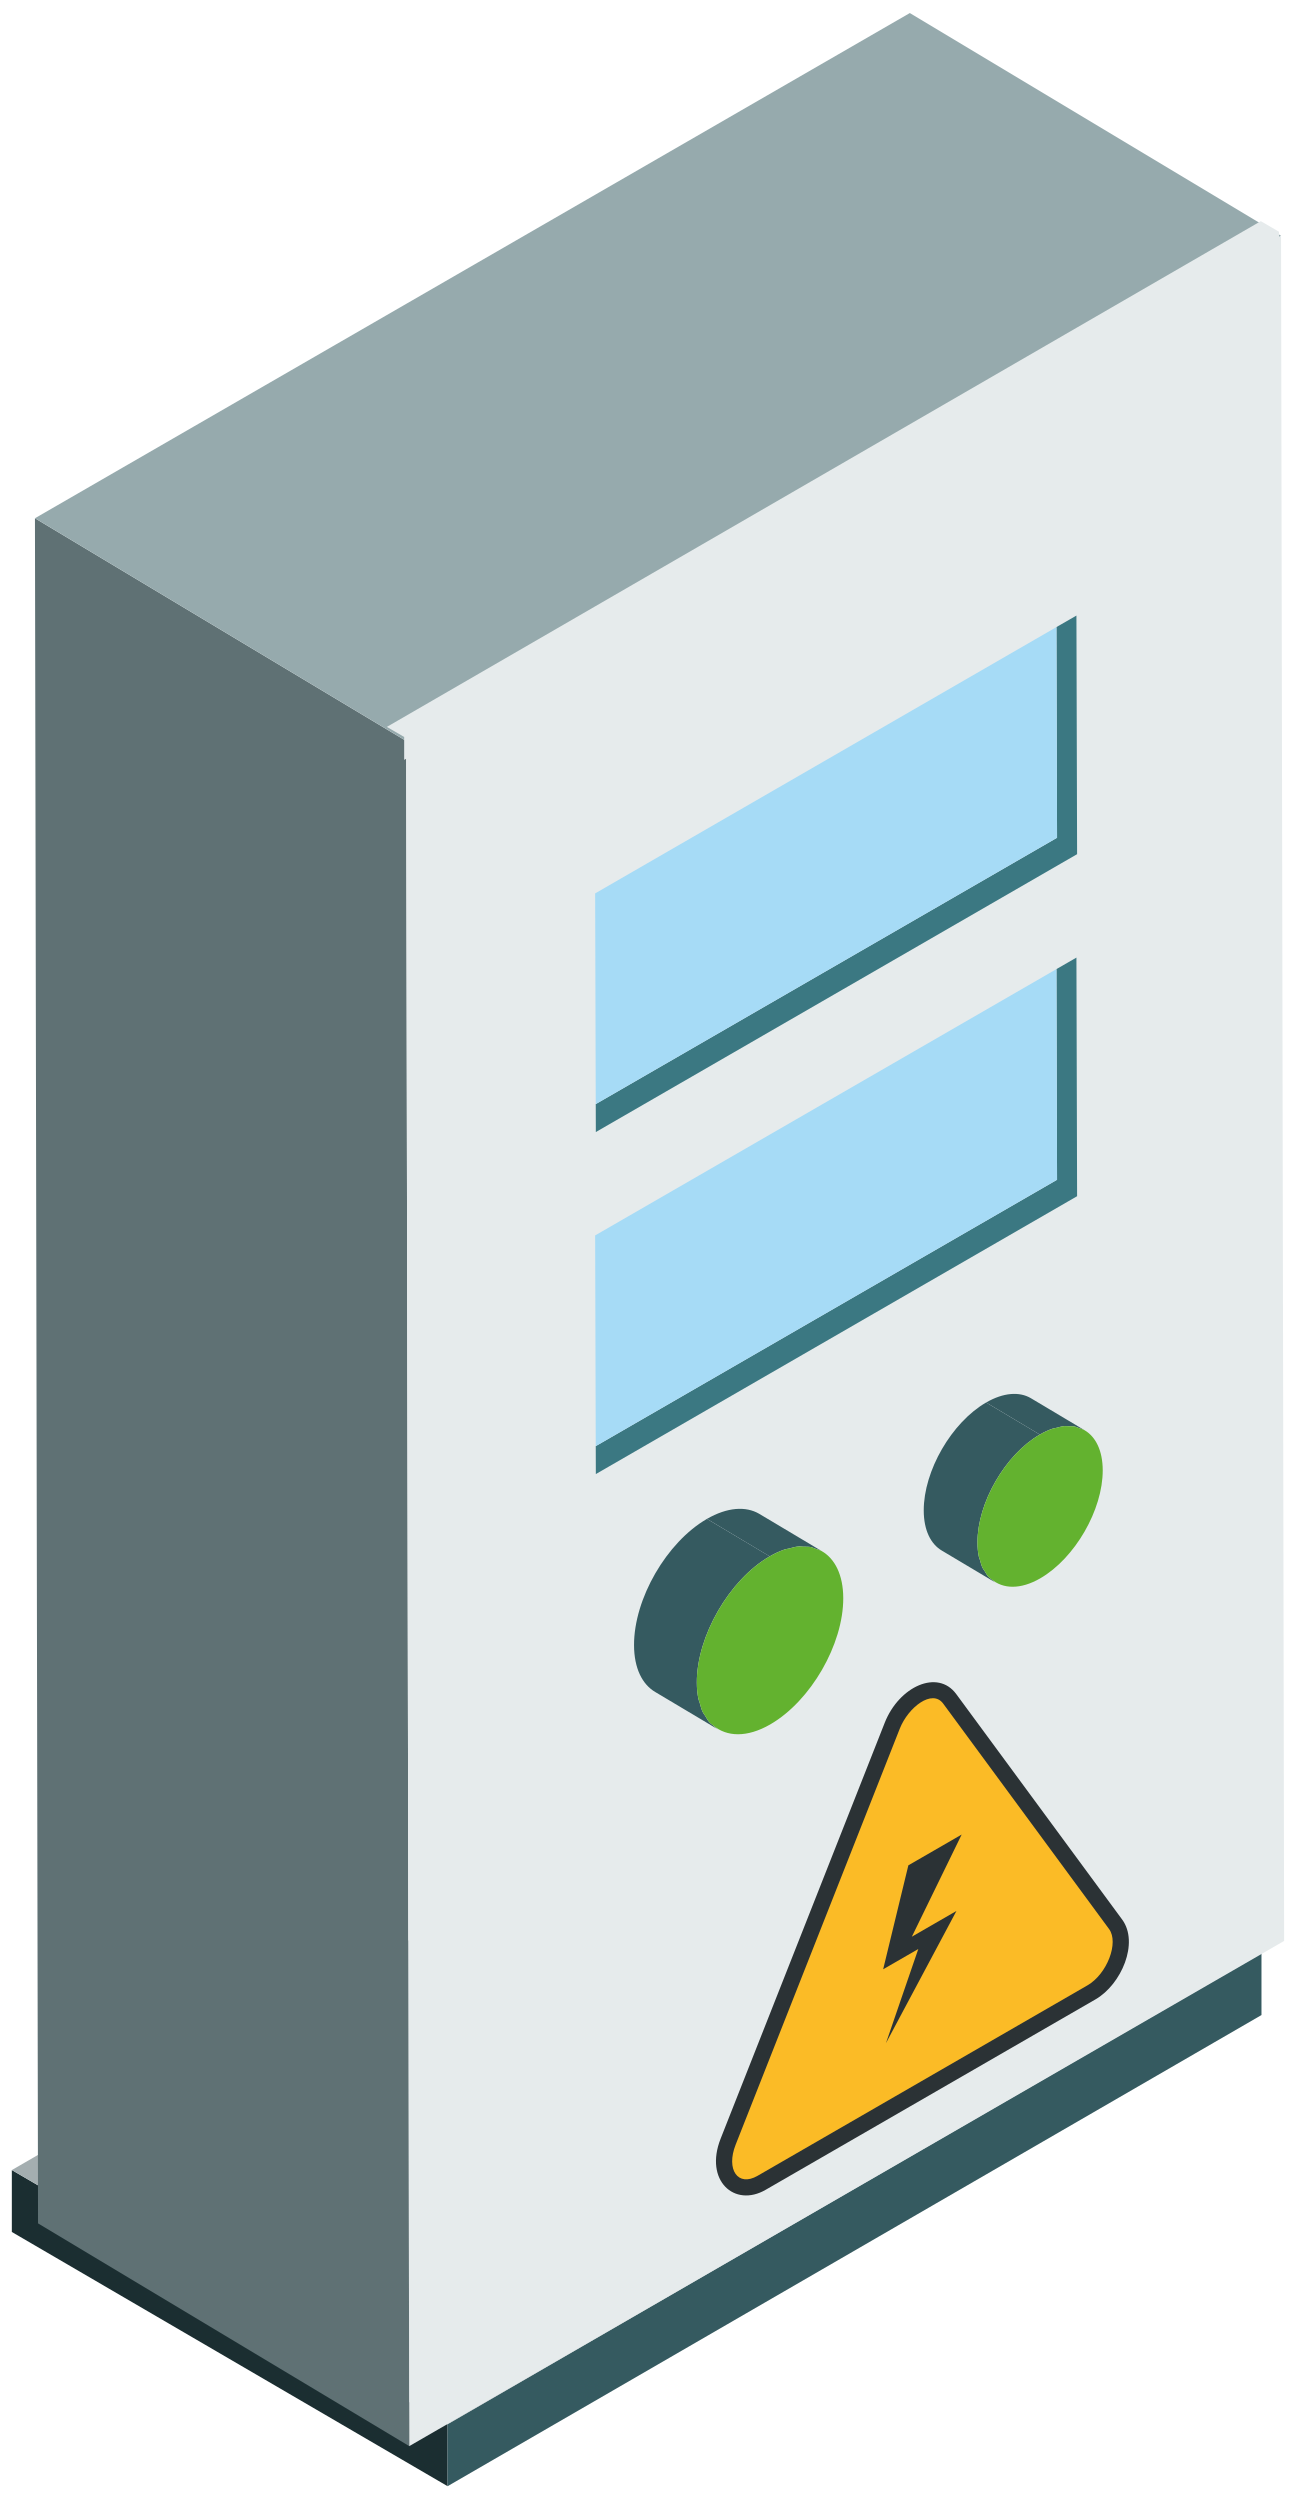
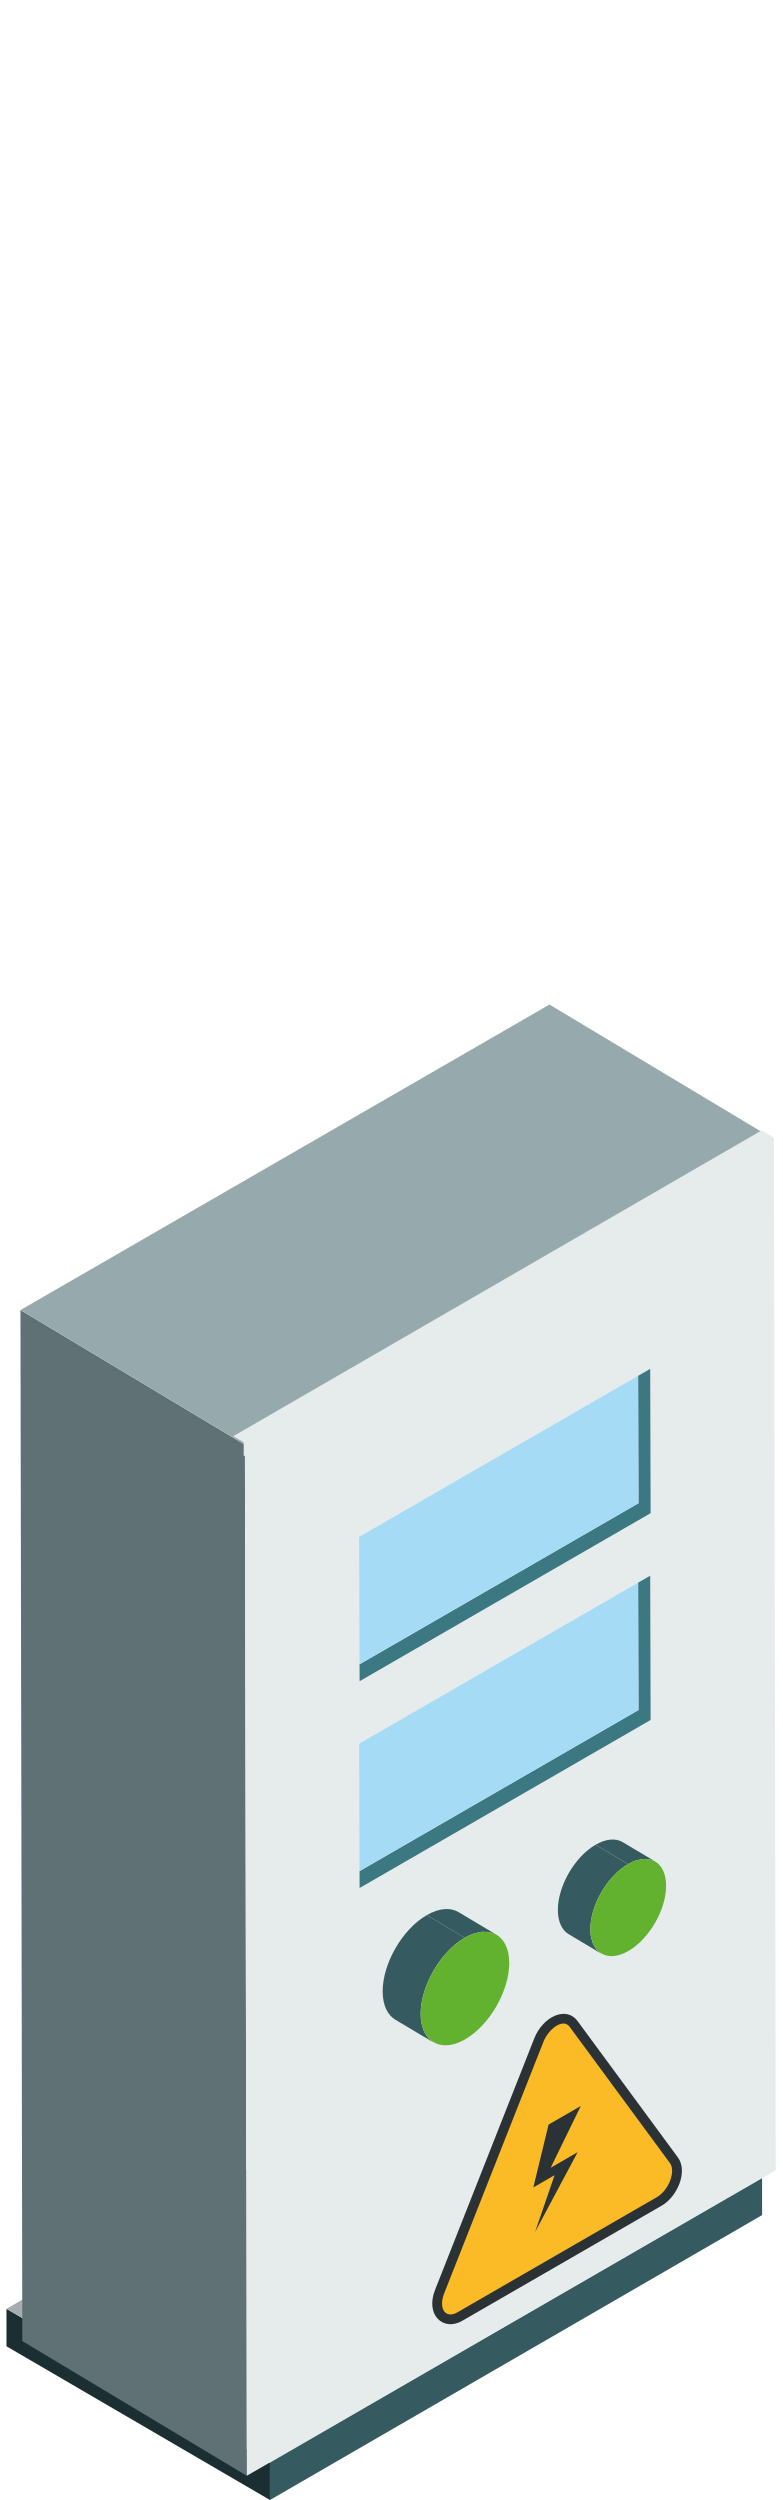
- <svg xmlns="http://www.w3.org/2000/svg" version="1.0" id="Capa_1" x="0px" y="0px" viewBox="0 0 188.444 362.801" enable-background="new 0 0 188.444 362.801" xml:space="preserve">
-   <g>
-     <g>
-       <g enable-background="new    ">
-         <g>
-           <polygon fill="#1B2E31" points="64.954,360.798 1.717,323.906 1.717,314.919 64.954,351.812     " />
-         </g>
-         <g>
-           <polygon fill="#A4AEB0" points="64.954,351.812 1.717,314.919 119.828,246.546 183.066,283.439     " />
-         </g>
-         <g>
-           <polygon fill="#355A60" points="183.066,283.439 183.066,292.425 64.954,360.798 64.954,351.812     " />
-         </g>
-       </g>
-     </g>
-     <g>
-       <g>
-         <g enable-background="new    ">
-           <g>
-             <polygon fill="#5F7174" points="59.391,354.984 5.519,322.657 5.072,75.208 58.943,107.533      " />
-           </g>
-           <g>
-             <polygon fill="#96AAAD" points="58.943,107.533 5.072,75.208 132.034,1.892 185.906,34.217      " />
-           </g>
-           <g>
-             <polygon fill="#E6EBEC" points="185.906,34.217 186.353,281.668 59.391,354.984 58.943,107.533      " />
-           </g>
-         </g>
-       </g>
-       <polygon fill="#E6EBEC" points="56.142,105.488 182.968,32.094 185.612,33.633 185.612,37.071 58.653,110.276 58.653,106.947       " />
-     </g>
+ <svg xmlns="http://www.w3.org/2000/svg" id="Capa_1" data-name="Capa 1" viewBox="0 0 187.743 600">
+   <defs>
+     <style>.cls-1{isolation:isolate;}.cls-2{fill:#1b2e31;}.cls-3{fill:#a4aeb0;}.cls-4{fill:#355a60;}.cls-5{fill:#5f7174;}.cls-6{fill:#96aaad;}.cls-7{fill:#e6ebec;}.cls-8{fill:#3b7882;}.cls-9{fill:#a6dbf6;}.cls-10{fill:#63b22f;}.cls-11{fill:#2b3235;}.cls-12{fill:#fbbb26;}</style>
+   </defs>
+   <g class="cls-1">
+     <polygon class="cls-2" points="64.791 600 1.553 563.108 1.553 554.121 64.791 591.013 64.791 600" />
+     <polygon class="cls-3" points="64.791 591.013 1.553 554.121 119.665 485.748 182.902 522.641 64.791 591.013" />
+     <polygon class="cls-4" points="182.902 522.641 182.902 531.627 64.791 600 64.791 591.013 182.902 522.641" />
  </g>
-   <g>
-     <polygon fill="#3B7882" points="156.309,123.958 156.212,89.33 153.311,91.001 153.4,121.575 86.455,160.227 86.468,164.282  " />
-     <polygon fill="#A6DBF6" points="153.311,91.001 86.367,129.649 86.455,160.227 153.4,121.575  " />
+   <g class="cls-1">
+     <polygon class="cls-5" points="59.228 594.186 5.356 561.859 4.909 314.409 58.78 346.734 59.228 594.186" />
+     <polygon class="cls-6" points="58.78 346.734 4.909 314.409 131.87 241.093 185.743 273.419 58.78 346.734" />
+     <polygon class="cls-7" points="185.743 273.419 186.189 520.87 59.228 594.186 58.78 346.734 185.743 273.419" />
  </g>
-   <g>
-     <polygon fill="#3B7882" points="156.309,173.594 156.212,138.965 153.311,140.636 153.4,171.21 86.455,209.862 86.468,213.917  " />
-     <polygon fill="#A6DBF6" points="153.311,140.636 86.367,179.284 86.455,209.862 153.4,171.21  " />
-   </g>
-   <g>
-     <path fill="#355A60" d="M156.008,207.028c-0.289-0.057-0.613-0.038-0.927-0.046c-0.21-0.003-0.405-0.049-0.624-0.026   c-0.367,0.03-0.76,0.148-1.148,0.25c-0.193,0.049-0.373,0.06-0.569,0.125c-0.594,0.204-1.21,0.484-1.844,0.851l-7.79-4.649   c2.531-1.46,4.829-1.6,6.481-0.635l7.792,4.648c-0.005-0.003-0.013-0.007-0.021-0.011c-0.233-0.132-0.503-0.197-0.764-0.287   C156.396,207.175,156.218,207.077,156.008,207.028z" />
-     <path fill="#355A60" d="M143.106,203.533l7.79,4.649c-5.01,2.894-9.069,9.922-9.05,15.679c0,0.719,0.066,1.38,0.189,1.989   c0.04,0.201,0.123,0.356,0.176,0.548c0.108,0.378,0.203,0.772,0.356,1.097c0.093,0.193,0.223,0.34,0.331,0.511   c0.164,0.268,0.31,0.56,0.507,0.775c0.14,0.159,0.316,0.253,0.471,0.39c0.203,0.174,0.39,0.378,0.621,0.511l-7.794-4.645   c-1.63-0.949-2.642-2.962-2.65-5.822C134.035,213.454,138.094,206.43,143.106,203.533z" />
-     <path fill="#63B22F" d="M142.898,228.006c-0.108-0.17-0.24-0.318-0.331-0.511c-0.153-0.325-0.248-0.719-0.356-1.097   c-0.053-0.193-0.136-0.348-0.176-0.548c-0.123-0.609-0.189-1.271-0.189-1.989c-0.019-5.757,4.04-12.785,9.05-15.679   c0.634-0.363,1.25-0.647,1.844-0.851c0.197-0.064,0.376-0.076,0.569-0.125c0.387-0.102,0.781-0.22,1.148-0.25   c0.22-0.023,0.414,0.019,0.624,0.026c0.314,0.008,0.637-0.011,0.927,0.046c0.21,0.049,0.388,0.147,0.586,0.219   c0.261,0.091,0.531,0.155,0.764,0.287c1.642,0.942,2.661,2.962,2.67,5.829c0.015,5.754-4.04,12.785-9.073,15.69   c-2.873,1.657-5.413,1.551-7.081,0.117c-0.155-0.136-0.331-0.231-0.471-0.39C143.208,228.566,143.061,228.275,142.898,228.006z" />
-     <path fill="#5F7174" d="M150.896,208.182c0.634-0.367,1.25-0.647,1.844-0.851C152.146,207.535,151.53,207.819,150.896,208.182z" />
-     <path fill="#5F7174" d="M155.082,206.982c0.314,0.008,0.637-0.011,0.927,0.046C155.719,206.971,155.395,206.99,155.082,206.982z" />
-     <path fill="#5F7174" d="M154.457,206.956c-0.367,0.03-0.76,0.148-1.148,0.25C153.697,207.104,154.09,206.986,154.457,206.956z" />
-     <path fill="#5F7174" d="M157.359,207.535c-0.233-0.132-0.503-0.197-0.764-0.287C156.856,207.338,157.126,207.402,157.359,207.535z" />
-     <path fill="#5F7174" d="M142.567,227.496c0.091,0.193,0.223,0.34,0.331,0.511C142.79,227.836,142.659,227.688,142.567,227.496z" />
-     <path fill="#5F7174" d="M143.404,228.782c0.14,0.159,0.316,0.253,0.471,0.39C143.721,229.035,143.545,228.941,143.404,228.782z" />
-     <path fill="#5F7174" d="M142.035,225.85c0.04,0.201,0.123,0.356,0.176,0.548C142.158,226.206,142.075,226.051,142.035,225.85z" />
-   </g>
-   <g>
-     <path fill="#355A60" d="M117.675,224.508c-0.338-0.067-0.716-0.044-1.083-0.053c-0.245-0.004-0.473-0.058-0.73-0.031   c-0.429,0.035-0.889,0.173-1.342,0.292c-0.226,0.058-0.436,0.071-0.666,0.146c-0.694,0.239-1.415,0.566-2.156,0.995l-9.106-5.434   c2.958-1.706,5.644-1.87,7.576-0.743l9.108,5.433c-0.006-0.004-0.015-0.009-0.024-0.013c-0.272-0.155-0.588-0.23-0.893-0.336   C118.128,224.68,117.92,224.565,117.675,224.508z" />
-     <path fill="#355A60" d="M102.593,220.422l9.106,5.434c-5.856,3.383-10.6,11.597-10.578,18.327c0,0.84,0.077,1.614,0.221,2.325   c0.047,0.235,0.144,0.416,0.206,0.641c0.126,0.442,0.237,0.902,0.416,1.282c0.108,0.225,0.261,0.398,0.387,0.597   c0.192,0.314,0.362,0.654,0.592,0.906c0.164,0.186,0.369,0.296,0.551,0.455c0.237,0.203,0.455,0.442,0.725,0.597l-9.11-5.429   c-1.906-1.11-3.089-3.462-3.097-6.805C91.991,232.019,96.735,223.809,102.593,220.422z" />
-     <path fill="#63B22F" d="M102.35,249.029c-0.126-0.199-0.281-0.372-0.387-0.597c-0.179-0.38-0.29-0.84-0.416-1.282   c-0.062-0.225-0.159-0.407-0.206-0.641c-0.144-0.712-0.221-1.485-0.221-2.325c-0.022-6.73,4.722-14.944,10.578-18.327   c0.741-0.424,1.461-0.756,2.156-0.995c0.23-0.075,0.44-0.088,0.666-0.146c0.453-0.12,0.913-0.257,1.342-0.292   c0.257-0.027,0.484,0.022,0.73,0.031c0.367,0.009,0.745-0.013,1.083,0.053c0.245,0.057,0.453,0.172,0.685,0.256   c0.305,0.106,0.621,0.181,0.893,0.336c1.919,1.101,3.11,3.462,3.121,6.813c0.018,6.725-4.722,14.944-10.605,18.34   c-3.358,1.936-6.327,1.813-8.277,0.137c-0.181-0.159-0.387-0.27-0.551-0.455C102.712,249.683,102.54,249.342,102.35,249.029z" />
-     <path fill="#5F7174" d="M111.699,225.856c0.741-0.429,1.461-0.756,2.156-0.995C113.161,225.1,112.44,225.432,111.699,225.856z" />
-     <path fill="#5F7174" d="M116.592,224.454c0.367,0.009,0.745-0.013,1.083,0.053C117.336,224.441,116.958,224.463,116.592,224.454z" />
-     <path fill="#5F7174" d="M115.862,224.423c-0.429,0.035-0.889,0.173-1.342,0.292C114.973,224.596,115.433,224.459,115.862,224.423z" />
-     <path fill="#5F7174" d="M119.253,225.1c-0.272-0.155-0.588-0.23-0.893-0.336C118.665,224.87,118.981,224.945,119.253,225.1z" />
-     <path fill="#5F7174" d="M101.963,248.431c0.106,0.225,0.261,0.398,0.387,0.597C102.224,248.829,102.071,248.657,101.963,248.431z" />
-     <path fill="#5F7174" d="M102.942,249.935c0.164,0.186,0.369,0.296,0.551,0.455C103.312,250.231,103.106,250.121,102.942,249.935z" />
-     <path fill="#5F7174" d="M101.342,246.508c0.047,0.235,0.144,0.416,0.206,0.641C101.485,246.924,101.389,246.743,101.342,246.508z" />
-   </g>
-   <g>
-     <g>
-       <g>
-         <path fill="#2B3235" d="M104.577,310.368l23.813-60.357c2.077-5.273,7.687-7.833,10.379-4.167l24.069,32.708     c2.497,3.377-0.106,9.43-3.847,11.591l-47.885,27.646C106.589,320.398,102.18,316.45,104.577,310.368z" />
-       </g>
-       <g>
-         <path fill="#FBBB26" d="M136.878,247.231l24.071,32.711c1.457,1.972-0.297,6.533-3.132,8.17l-47.884,27.646     c-2.836,1.637-4.609-0.888-3.173-4.529l23.812-60.356C131.796,247.765,135.281,245.056,136.878,247.231z" />
-       </g>
-     </g>
-     <g>
-       <polygon fill="#2B3235" points="139.556,266.231 132.327,281.055 138.801,277.317 128.567,296.509 133.266,282.838     128.164,285.783 131.822,270.696   " />
-     </g>
-   </g>
+   <polygon class="cls-7" points="55.979 344.69 182.805 271.296 185.449 272.835 185.449 276.272 58.49 349.478 58.49 346.148 55.979 344.69" />
+   <polygon class="cls-8" points="156.146 363.16 156.049 328.532 153.148 330.203 153.237 360.777 86.292 399.429 86.305 403.484 156.146 363.16" />
+   <polygon class="cls-9" points="153.148 330.203 86.204 368.85 86.292 399.429 153.237 360.777 153.148 330.203" />
+   <polygon class="cls-8" points="156.146 412.795 156.049 378.167 153.148 379.838 153.237 410.412 86.292 449.064 86.305 453.119 156.146 412.795" />
+   <polygon class="cls-9" points="153.148 379.838 86.204 418.486 86.292 449.064 153.237 410.412 153.148 379.838" />
+   <path class="cls-4" d="M155.845,446.23a5.723,5.723,0,0,0-.926-.046,4.946,4.946,0,0,0-.625-.026,6.891,6.891,0,0,0-1.148.25c-.193.049-.372.06-.569.124a10.485,10.485,0,0,0-1.844.851l-7.79-4.649c2.53-1.46,4.828-1.6,6.481-.635l7.792,4.649-.02-.012a4.59,4.59,0,0,0-.765-.287A5.072,5.072,0,0,0,155.845,446.23Z" />
+   <path class="cls-4" d="M142.943,442.734l7.79,4.649c-5.01,2.894-9.069,9.922-9.05,15.679a10.037,10.037,0,0,0,.189,1.99c.04.2.123.355.176.548a7.462,7.462,0,0,0,.356,1.1,4.769,4.769,0,0,0,.331.511,5.139,5.139,0,0,0,.506.776,4.811,4.811,0,0,0,.471.389,4.369,4.369,0,0,0,.621.511l-7.794-4.645c-1.63-.95-2.643-2.962-2.65-5.822C133.872,452.656,137.931,445.632,142.943,442.734Z" />
+   <path class="cls-10" d="M142.735,467.208a4.62,4.62,0,0,1-.331-.511,7.462,7.462,0,0,1-.356-1.1c-.053-.193-.136-.348-.176-.548a10.037,10.037,0,0,1-.189-1.99c-.019-5.757,4.04-12.785,9.05-15.679a10.783,10.783,0,0,1,1.844-.851c.2-.064.376-.075.569-.124a6.891,6.891,0,0,1,1.148-.25,4.3,4.3,0,0,1,.625.026,5.723,5.723,0,0,1,.926.046,5.072,5.072,0,0,1,.586.219,4.59,4.59,0,0,1,.765.287c1.641.942,2.661,2.962,2.67,5.829.015,5.754-4.04,12.786-9.073,15.691-2.873,1.656-5.412,1.551-7.081.117a4.811,4.811,0,0,1-.471-.389A4.99,4.99,0,0,1,142.735,467.208Z" />
+   <path class="cls-5" d="M150.733,447.383a10.485,10.485,0,0,1,1.844-.851A10.783,10.783,0,0,0,150.733,447.383Z" />
+   <path class="cls-5" d="M154.919,446.184a5.723,5.723,0,0,1,.926.046A5.723,5.723,0,0,0,154.919,446.184Z" />
+   <path class="cls-5" d="M154.294,446.158a6.891,6.891,0,0,0-1.148.25A6.891,6.891,0,0,1,154.294,446.158Z" />
+   <path class="cls-5" d="M157.2,446.736a4.59,4.59,0,0,0-.765-.287A4.59,4.59,0,0,1,157.2,446.736Z" />
+   <path class="cls-5" d="M142.4,466.7a4.62,4.62,0,0,0,.331.511A4.769,4.769,0,0,1,142.4,466.7Z" />
+   <path class="cls-5" d="M143.241,467.984a4.811,4.811,0,0,0,.471.389A4.811,4.811,0,0,1,143.241,467.984Z" />
+   <path class="cls-5" d="M141.872,465.052c.04.2.123.355.176.548C142,465.407,141.912,465.252,141.872,465.052Z" />
+   <path class="cls-4" d="M117.511,463.709a6.725,6.725,0,0,0-1.083-.053,5.65,5.65,0,0,0-.729-.031,8.076,8.076,0,0,0-1.342.292c-.226.058-.435.071-.665.146a12.236,12.236,0,0,0-2.156,1l-9.106-5.434c2.958-1.707,5.644-1.871,7.576-.743l9.108,5.434-.024-.014a5.376,5.376,0,0,0-.893-.336A6.114,6.114,0,0,0,117.511,463.709Z" />
+   <path class="cls-4" d="M102.43,459.624l9.106,5.434c-5.856,3.382-10.6,11.6-10.578,18.327a11.716,11.716,0,0,0,.221,2.325c.046.234.143.415.2.641a8.715,8.715,0,0,0,.416,1.282,5.668,5.668,0,0,0,.387.6,5.961,5.961,0,0,0,.592.907,5.519,5.519,0,0,0,.551.455,5.077,5.077,0,0,0,.725.6l-9.11-5.429c-1.906-1.11-3.089-3.463-3.1-6.805C91.828,471.221,96.572,463.011,102.43,459.624Z" />
+   <path class="cls-10" d="M102.187,488.23a5.367,5.367,0,0,1-.387-.6,8.715,8.715,0,0,1-.416-1.282c-.062-.226-.159-.407-.2-.641a11.716,11.716,0,0,1-.221-2.325c-.022-6.73,4.722-14.945,10.578-18.327a12.532,12.532,0,0,1,2.156-1c.23-.075.439-.088.665-.146a8.076,8.076,0,0,1,1.342-.292,4.877,4.877,0,0,1,.729.031,6.725,6.725,0,0,1,1.083.053,6.114,6.114,0,0,1,.686.256,5.376,5.376,0,0,1,.893.336c1.919,1.1,3.111,3.463,3.122,6.814.017,6.725-4.723,14.944-10.605,18.34-3.358,1.936-6.327,1.813-8.277.137a5.519,5.519,0,0,1-.551-.455A5.813,5.813,0,0,1,102.187,488.23Z" />
+   <path class="cls-5" d="M111.536,465.058a12.236,12.236,0,0,1,2.156-1A12.532,12.532,0,0,0,111.536,465.058Z" />
+   <path class="cls-5" d="M116.428,463.656a6.725,6.725,0,0,1,1.083.053A6.725,6.725,0,0,0,116.428,463.656Z" />
+   <path class="cls-5" d="M115.7,463.625a8.076,8.076,0,0,0-1.342.292A8.076,8.076,0,0,1,115.7,463.625Z" />
+   <path class="cls-5" d="M119.09,464.3a5.376,5.376,0,0,0-.893-.336A5.376,5.376,0,0,1,119.09,464.3Z" />
+   <path class="cls-5" d="M101.8,487.633a5.367,5.367,0,0,0,.387.6A5.668,5.668,0,0,1,101.8,487.633Z" />
+   <path class="cls-5" d="M102.779,489.137a5.519,5.519,0,0,0,.551.455A5.519,5.519,0,0,1,102.779,489.137Z" />
+   <path class="cls-5" d="M101.179,485.71c.046.234.143.415.2.641C101.322,486.125,101.225,485.944,101.179,485.71Z" />
+   <path class="cls-11" d="M104.414,549.57l23.813-60.358c2.077-5.273,7.687-7.833,10.379-4.167l24.068,32.708c2.5,3.377-.105,9.43-3.847,11.591L110.943,556.99C106.426,559.6,102.017,555.651,104.414,549.57Z" />
+   <path class="cls-12" d="M136.715,486.432l24.071,32.711c1.456,1.972-.3,6.533-3.133,8.17L109.77,554.959c-2.836,1.637-4.609-.888-3.174-4.53l23.813-60.356C131.633,486.966,135.118,484.258,136.715,486.432Z" />
+   <polygon class="cls-11" points="139.393 505.433 132.164 520.257 138.638 516.519 128.403 535.711 133.103 522.039 128.001 524.985 131.659 509.898 139.393 505.433" />
</svg>
